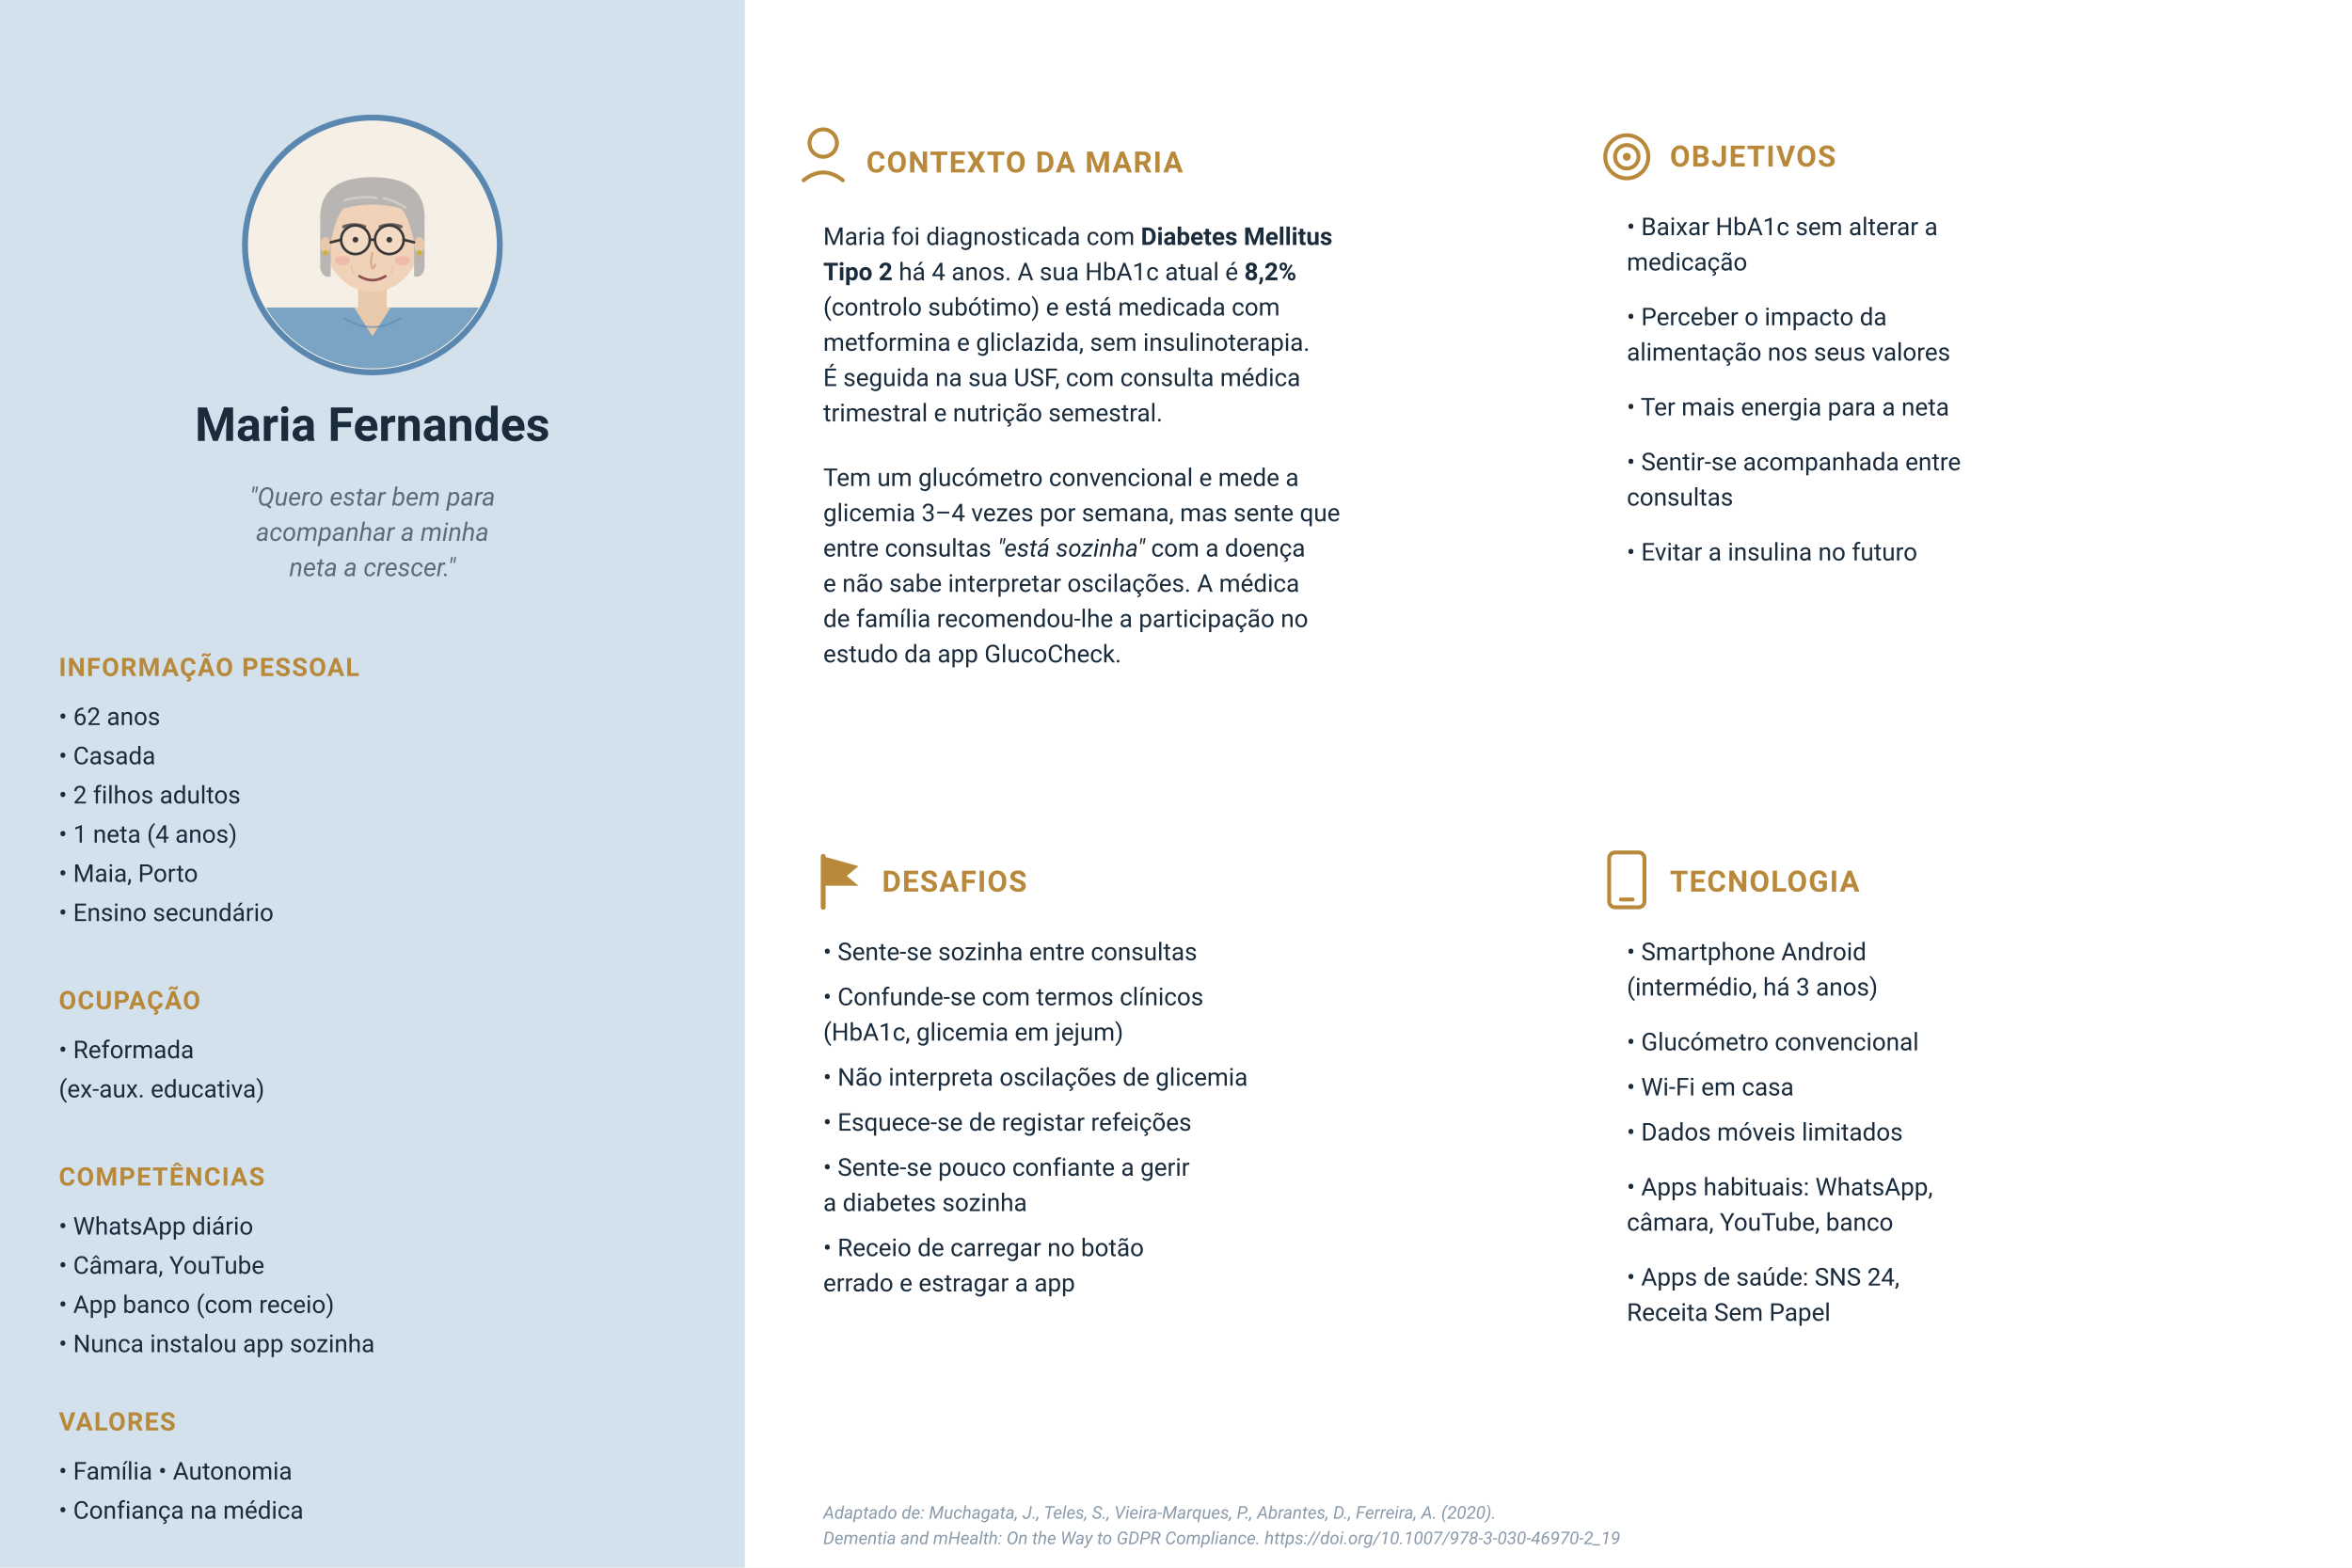
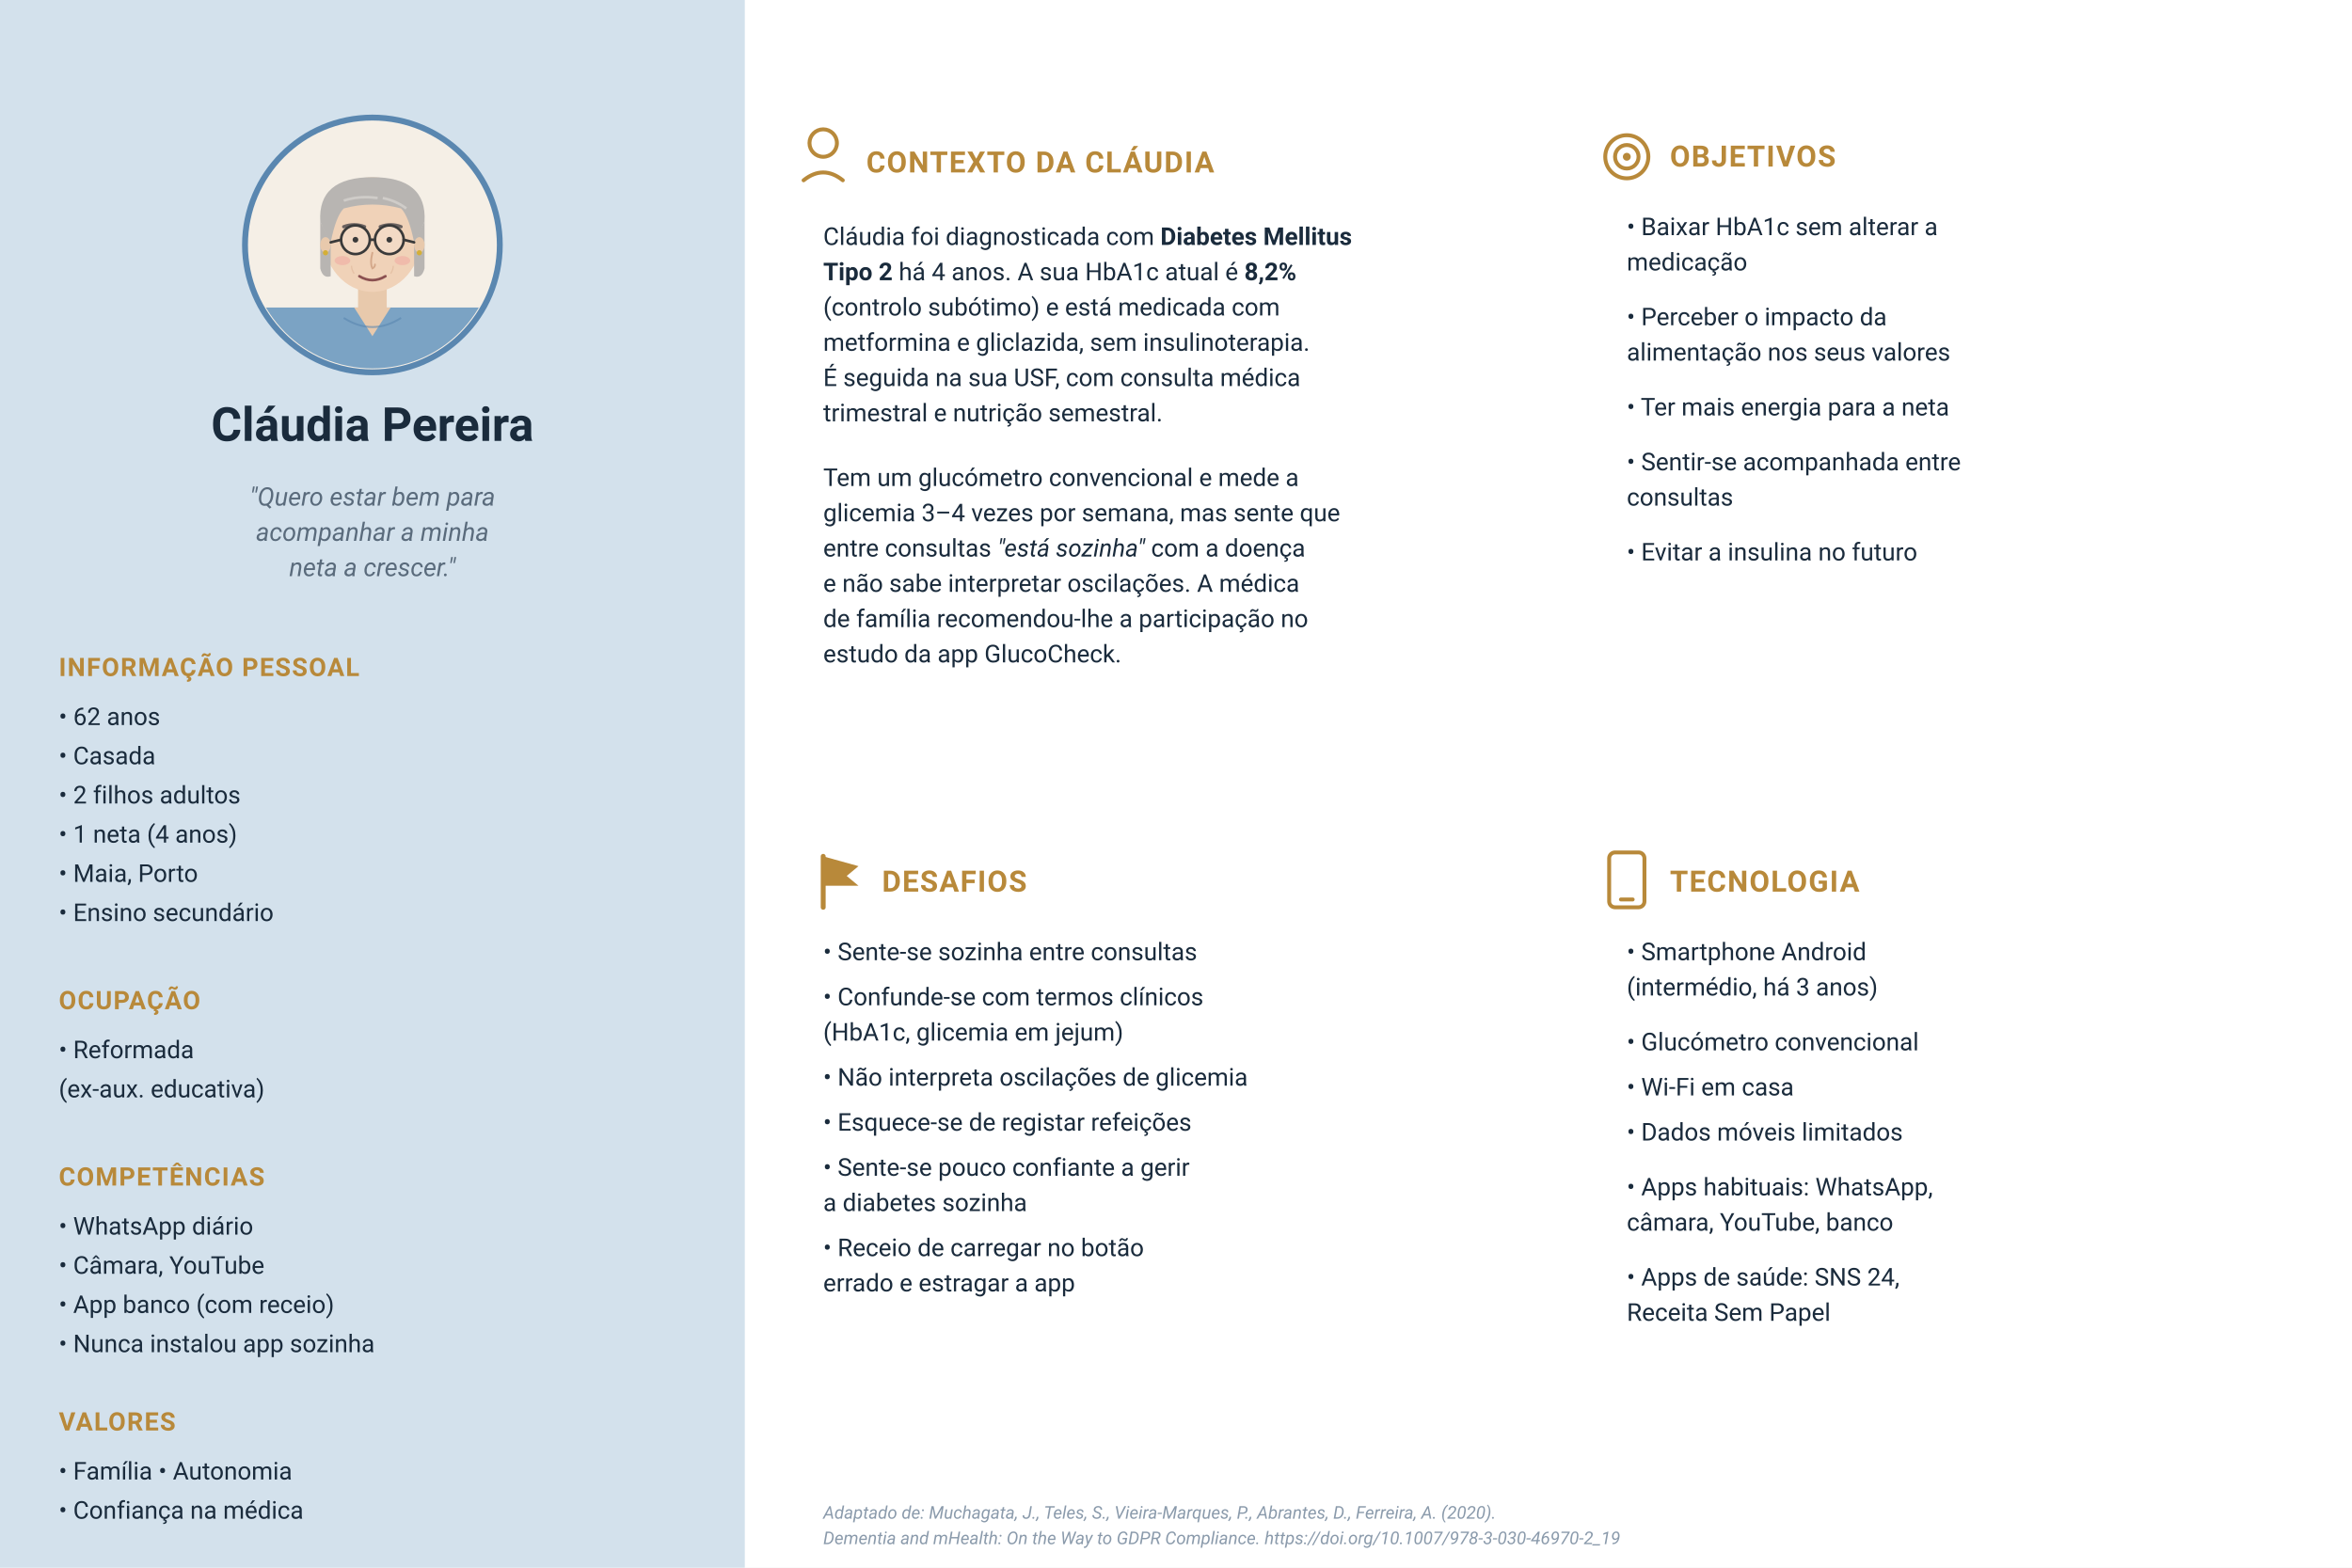
<svg xmlns="http://www.w3.org/2000/svg" viewBox="0 0 1200 800" font-family="-apple-system, 'Segoe UI', Roboto, Helvetica, sans-serif">
  <rect width="1200" height="800" fill="#FFFFFF" />
  <rect x="0" y="0" width="380" height="800" fill="#D3E1EC" />
  <defs>
    <clipPath id="avatarClip">
      <circle cx="190" cy="125" r="63" />
    </clipPath>
  </defs>
  <circle cx="190" cy="125" r="65" fill="#F5EFE6" />
  <g clip-path="url(#avatarClip)">
    <g transform="translate(190, 125) scale(0.665)">
      <rect x="-100" y="48" width="200" height="60" fill="#7BA3C4" />
      <path d="M -14 48 L 0 70 L 14 48 Z" fill="#E8C9AC" />
      <path d="M -22 56 Q 0 70 22 56" stroke="#5A87B0" stroke-width="1.5" fill="none" opacity="0.6" />
      <rect x="-11" y="28" width="22" height="22" fill="#E8C9AC" />
      <path d="M -11 28 Q 0 32 11 28" fill="#D9B89A" />
      <ellipse cx="0" cy="-8" rx="38" ry="44" fill="#F0D2B8" />
      <path d="M -40 -18 Q -42 -52 0 -52 Q 42 -52 40 -18 Q 36 -8 32 -2 Q 28 -22 22 -28 Q 0 -34 -22 -28 Q -28 -22 -32 -2 Q -36 -8 -40 -18 Z" fill="#B8B5B2" />
      <path d="M -40 -18 L -40 18 Q -38 26 -32 24 L -32 -2 Z" fill="#B8B5B2" />
      <path d="M 40 -18 L 40 18 Q 38 26 32 24 L 32 -2 Z" fill="#B8B5B2" />
      <path d="M -22 -34 Q -10 -38 4 -36" stroke="#D8D5D2" stroke-width="2" fill="none" opacity="0.7" />
      <path d="M 8 -36 Q 18 -34 26 -28" stroke="#D8D5D2" stroke-width="2" fill="none" opacity="0.7" />
      <ellipse cx="-36" cy="0" rx="4" ry="6" fill="#E8C9AC" />
      <ellipse cx="36" cy="0" rx="4" ry="6" fill="#E8C9AC" />
      <circle cx="-36" cy="6" r="2" fill="#D4AF37" />
      <circle cx="36" cy="6" r="2" fill="#D4AF37" />
      <path d="M -22 -14 Q -14 -17 -6 -14" stroke="#6B6260" stroke-width="2.5" fill="none" stroke-linecap="round" />
      <path d="M 6 -14 Q 14 -17 22 -14" stroke="#6B6260" stroke-width="2.5" fill="none" stroke-linecap="round" />
      <circle cx="-13" cy="-4" r="11" fill="#FFFFFF" fill-opacity="0.18" stroke="#3A3A3A" stroke-width="2" />
      <circle cx="13" cy="-4" r="11" fill="#FFFFFF" fill-opacity="0.18" stroke="#3A3A3A" stroke-width="2" />
      <line x1="-2" y1="-4" x2="2" y2="-4" stroke="#3A3A3A" stroke-width="2" />
      <line x1="-24" y1="-4" x2="-32" y2="-2" stroke="#3A3A3A" stroke-width="2" stroke-linecap="round" />
      <line x1="24" y1="-4" x2="32" y2="-2" stroke="#3A3A3A" stroke-width="2" stroke-linecap="round" />
      <circle cx="-13" cy="-4" r="2.2" fill="#3A3A3A" />
      <circle cx="13" cy="-4" r="2.2" fill="#3A3A3A" />
      <ellipse cx="-23" cy="12" rx="6" ry="3.5" fill="#F0A09C" opacity="0.45" />
      <ellipse cx="23" cy="12" rx="6" ry="3.5" fill="#F0A09C" opacity="0.45" />
      <path d="M 0 6 Q -2 14 0 18 Q 2 17 2 15" stroke="#D4A88A" stroke-width="1.4" fill="none" stroke-linecap="round" />
      <path d="M -10 24 Q 0 30 10 24" stroke="#8B5050" stroke-width="2" fill="none" stroke-linecap="round" />
      <path d="M -14 22 Q -16 19 -16 16" stroke="#D4A88A" stroke-width="1" fill="none" opacity="0.4" />
      <path d="M 14 22 Q 16 19 16 16" stroke="#D4A88A" stroke-width="1" fill="none" opacity="0.4" />
    </g>
  </g>
  <circle cx="190" cy="125" r="65" fill="none" stroke="#5A87B0" stroke-width="3" />
-   <text x="190" y="225" text-anchor="middle" font-size="24" font-weight="700" fill="#1A2B3C">Maria Fernandes</text>
+   <text x="190" y="225" text-anchor="middle" font-size="24" font-weight="700" fill="#1A2B3C">Cláudia Pereira</text>
  <text x="190" y="258" text-anchor="middle" font-size="13" font-style="italic" fill="#5A6B7C">"Quero estar bem para</text>
  <text x="190" y="276" text-anchor="middle" font-size="13" font-style="italic" fill="#5A6B7C">acompanhar a minha</text>
  <text x="190" y="294" text-anchor="middle" font-size="13" font-style="italic" fill="#5A6B7C">neta a crescer."</text>
  <text x="30" y="345" font-size="13" font-weight="700" fill="#B8893A" letter-spacing="0.6">INFORMAÇÃO PESSOAL</text>
  <text x="30" y="370" font-size="12.5" fill="#1A2B3C">• 62 anos</text>
  <text x="30" y="390" font-size="12.5" fill="#1A2B3C">• Casada</text>
  <text x="30" y="410" font-size="12.5" fill="#1A2B3C">• 2 filhos adultos</text>
  <text x="30" y="430" font-size="12.5" fill="#1A2B3C">• 1 neta (4 anos)</text>
  <text x="30" y="450" font-size="12.5" fill="#1A2B3C">• Maia, Porto</text>
  <text x="30" y="470" font-size="12.5" fill="#1A2B3C">• Ensino secundário</text>
  <text x="30" y="515" font-size="13" font-weight="700" fill="#B8893A" letter-spacing="0.6">OCUPAÇÃO</text>
  <text x="30" y="540" font-size="12.5" fill="#1A2B3C">• Reformada</text>
  <text x="30" y="560" font-size="12.5" fill="#1A2B3C">  (ex-aux. educativa)</text>
  <text x="30" y="605" font-size="13" font-weight="700" fill="#B8893A" letter-spacing="0.6">COMPETÊNCIAS</text>
  <text x="30" y="630" font-size="12.5" fill="#1A2B3C">• WhatsApp diário</text>
  <text x="30" y="650" font-size="12.5" fill="#1A2B3C">• Câmara, YouTube</text>
  <text x="30" y="670" font-size="12.5" fill="#1A2B3C">• App banco (com receio)</text>
  <text x="30" y="690" font-size="12.5" fill="#1A2B3C">• Nunca instalou app sozinha</text>
  <text x="30" y="730" font-size="13" font-weight="700" fill="#B8893A" letter-spacing="0.6">VALORES</text>
  <text x="30" y="755" font-size="12.5" fill="#1A2B3C">• Família  • Autonomia</text>
  <text x="30" y="775" font-size="12.5" fill="#1A2B3C">• Confiança na médica</text>
  <g transform="translate(420, 80)">
    <circle cx="0" cy="-7" r="7" fill="none" stroke="#B8893A" stroke-width="2" />
    <path d="M -10 12 Q 0 4 10 12" stroke="#B8893A" stroke-width="2" fill="none" stroke-linecap="round" />
-     <text x="22" y="8" font-size="15" font-weight="700" fill="#B8893A" letter-spacing="0.6">CONTEXTO DA MARIA</text>
+     <text x="22" y="8" font-size="15" font-weight="700" fill="#B8893A" letter-spacing="0.6">CONTEXTO DA CLÁUDIA</text>
  </g>
-   <text x="420" y="125" font-size="12.5" fill="#1A2B3C">Maria foi diagnosticada com <tspan font-weight="700">Diabetes Mellitus</tspan>
+   <text x="420" y="125" font-size="12.5" fill="#1A2B3C">Cláudia foi diagnosticada com <tspan font-weight="700">Diabetes Mellitus</tspan>
  </text>
  <text x="420" y="143" font-size="12.5" fill="#1A2B3C">
    <tspan font-weight="700">Tipo 2</tspan> há 4 anos. A sua HbA1c atual é <tspan font-weight="700">8,2%</tspan>
  </text>
  <text x="420" y="161" font-size="12.5" fill="#1A2B3C">(controlo subótimo) e está medicada com</text>
  <text x="420" y="179" font-size="12.5" fill="#1A2B3C">metformina e gliclazida, sem insulinoterapia.</text>
  <text x="420" y="197" font-size="12.5" fill="#1A2B3C">É seguida na sua USF, com consulta médica</text>
  <text x="420" y="215" font-size="12.5" fill="#1A2B3C">trimestral e nutrição semestral.</text>
  <text x="420" y="248" font-size="12.5" fill="#1A2B3C">Tem um glucómetro convencional e mede a</text>
  <text x="420" y="266" font-size="12.5" fill="#1A2B3C">glicemia 3–4 vezes por semana, mas sente que</text>
  <text x="420" y="284" font-size="12.5" fill="#1A2B3C">entre consultas <tspan font-style="italic">"está sozinha"</tspan> com a doença</text>
  <text x="420" y="302" font-size="12.5" fill="#1A2B3C">e não sabe interpretar oscilações. A médica</text>
  <text x="420" y="320" font-size="12.5" fill="#1A2B3C">de família recomendou-lhe a participação no</text>
  <text x="420" y="338" font-size="12.5" fill="#1A2B3C">estudo da app GlucoCheck.</text>
  <g transform="translate(830, 80)">
    <circle cx="0" cy="0" r="11" fill="none" stroke="#B8893A" stroke-width="2" />
    <circle cx="0" cy="0" r="6" fill="none" stroke="#B8893A" stroke-width="2" />
    <circle cx="0" cy="0" r="2" fill="#B8893A" />
    <text x="22" y="5" font-size="15" font-weight="700" fill="#B8893A" letter-spacing="0.6">OBJETIVOS</text>
  </g>
  <text x="830" y="120" font-size="12.5" fill="#1A2B3C">• Baixar HbA1c sem alterar a</text>
  <text x="830" y="138" font-size="12.5" fill="#1A2B3C">  medicação</text>
  <text x="830" y="166" font-size="12.5" fill="#1A2B3C">• Perceber o impacto da</text>
  <text x="830" y="184" font-size="12.5" fill="#1A2B3C">  alimentação nos seus valores</text>
  <text x="830" y="212" font-size="12.5" fill="#1A2B3C">• Ter mais energia para a neta</text>
  <text x="830" y="240" font-size="12.5" fill="#1A2B3C">• Sentir-se acompanhada entre</text>
  <text x="830" y="258" font-size="12.5" fill="#1A2B3C">  consultas</text>
  <text x="830" y="286" font-size="12.5" fill="#1A2B3C">• Evitar a insulina no futuro</text>
  <g transform="translate(420, 450)">
    <line x1="0" y1="-13" x2="0" y2="13" stroke="#B8893A" stroke-width="2.5" stroke-linecap="round" />
    <path d="M 0 -13 L 18 -8 L 12 -3 L 18 2 L 0 2 Z" fill="#B8893A" />
    <text x="30" y="5" font-size="15" font-weight="700" fill="#B8893A" letter-spacing="0.6">DESAFIOS</text>
  </g>
  <text x="420" y="490" font-size="12.5" fill="#1A2B3C">• Sente-se sozinha entre consultas</text>
  <text x="420" y="513" font-size="12.5" fill="#1A2B3C">• Confunde-se com termos clínicos</text>
  <text x="420" y="531" font-size="12.5" fill="#1A2B3C">  (HbA1c, glicemia em jejum)</text>
  <text x="420" y="554" font-size="12.5" fill="#1A2B3C">• Não interpreta oscilações de glicemia</text>
  <text x="420" y="577" font-size="12.5" fill="#1A2B3C">• Esquece-se de registar refeições</text>
  <text x="420" y="600" font-size="12.5" fill="#1A2B3C">• Sente-se pouco confiante a gerir</text>
  <text x="420" y="618" font-size="12.5" fill="#1A2B3C">  a diabetes sozinha</text>
  <text x="420" y="641" font-size="12.5" fill="#1A2B3C">• Receio de carregar no botão</text>
  <text x="420" y="659" font-size="12.5" fill="#1A2B3C">  errado e estragar a app</text>
  <g transform="translate(830, 450)">
    <rect x="-9" y="-15" width="18" height="28" rx="3" fill="none" stroke="#B8893A" stroke-width="2" />
    <line x1="-3" y1="9" x2="3" y2="9" stroke="#B8893A" stroke-width="2" stroke-linecap="round" />
    <text x="22" y="5" font-size="15" font-weight="700" fill="#B8893A" letter-spacing="0.6">TECNOLOGIA</text>
  </g>
  <text x="830" y="490" font-size="12.5" fill="#1A2B3C">• Smartphone Android</text>
  <text x="830" y="508" font-size="12.5" fill="#1A2B3C">  (intermédio, há 3 anos)</text>
  <text x="830" y="536" font-size="12.5" fill="#1A2B3C">• Glucómetro convencional</text>
  <text x="830" y="559" font-size="12.5" fill="#1A2B3C">• Wi-Fi em casa</text>
  <text x="830" y="582" font-size="12.5" fill="#1A2B3C">• Dados móveis limitados</text>
  <text x="830" y="610" font-size="12.5" fill="#1A2B3C">• Apps habituais: WhatsApp,</text>
  <text x="830" y="628" font-size="12.5" fill="#1A2B3C">  câmara, YouTube, banco</text>
  <text x="830" y="656" font-size="12.5" fill="#1A2B3C">• Apps de saúde: SNS 24,</text>
  <text x="830" y="674" font-size="12.5" fill="#1A2B3C">  Receita Sem Papel</text>
  <text x="420" y="775" font-size="9" font-style="italic" fill="#8A9AAB">Adaptado de: Muchagata, J., Teles, S., Vieira-Marques, P., Abrantes, D., Ferreira, A. (2020).</text>
  <text x="420" y="788" font-size="9" font-style="italic" fill="#8A9AAB">Dementia and mHealth: On the Way to GDPR Compliance. https://doi.org/10.1007/978-3-030-46970-2_19</text>
</svg>
